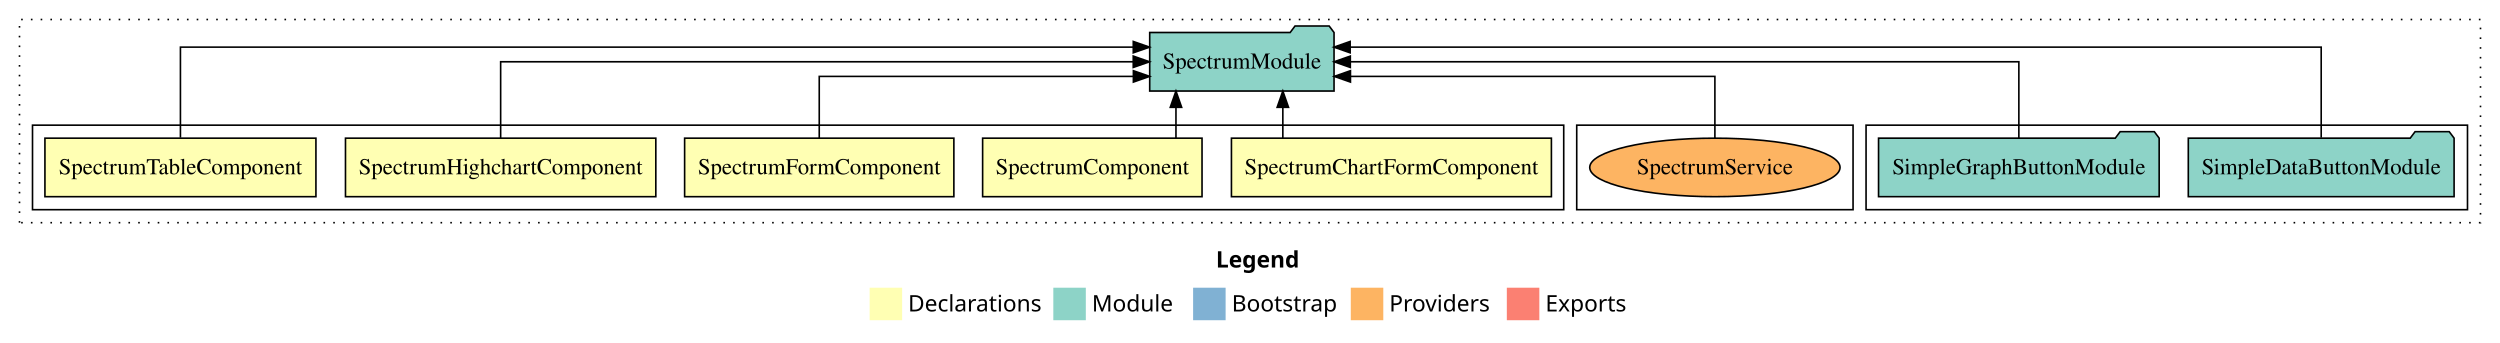
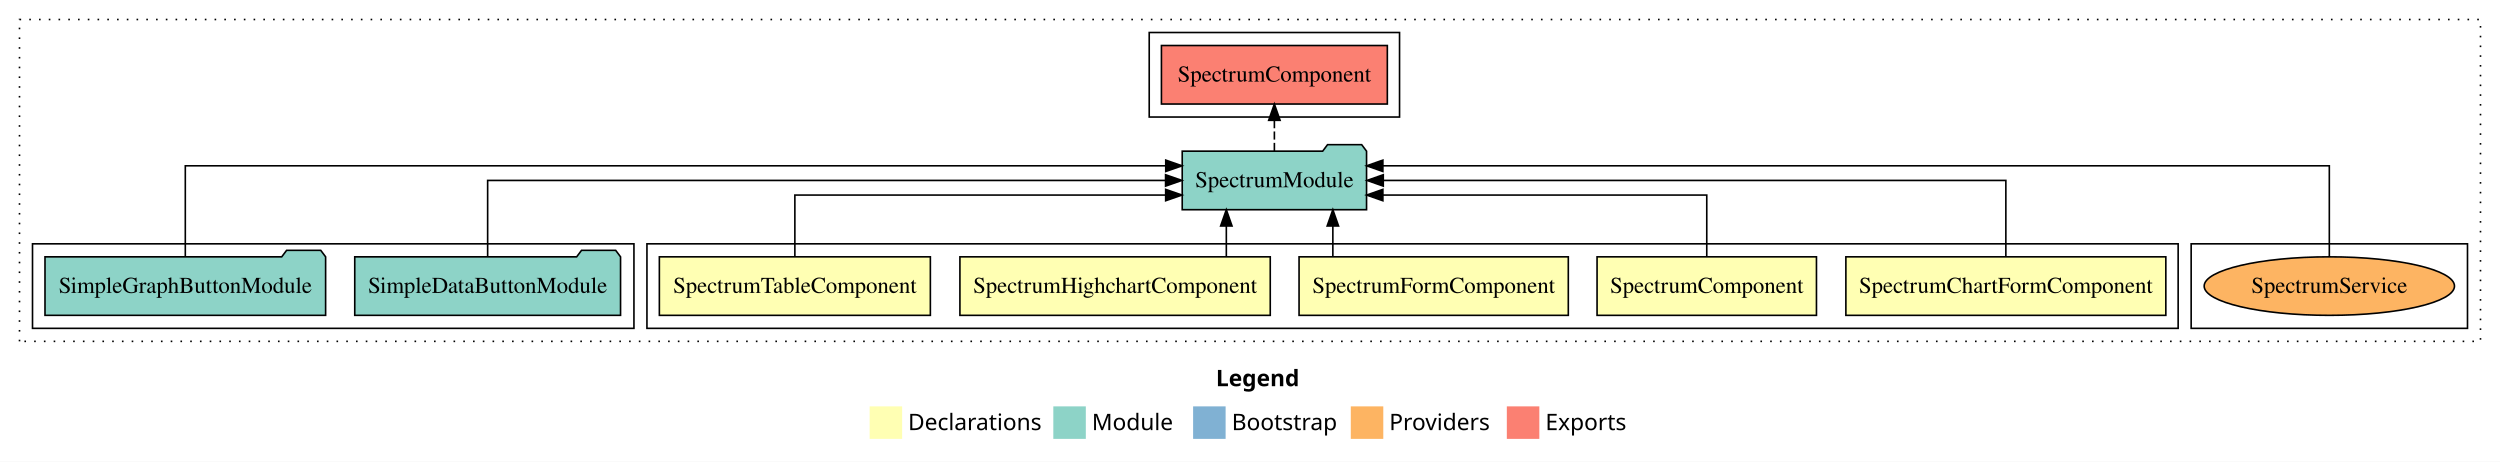
- <svg xmlns="http://www.w3.org/2000/svg" width="1538pt" height="211pt" viewBox="0.00 0.00 1538.00 211.00">
-   <g id="graph0" class="graph" transform="scale(1 1) rotate(0) translate(4 207)">
-     <polygon fill="white" stroke="transparent" points="-4,4 -4,-207 1534,-207 1534,4 -4,4" />
+ <svg xmlns="http://www.w3.org/2000/svg" width="1538pt" height="284pt" viewBox="0.00 0.00 1538.00 284.00">
+   <g id="graph0" class="graph" transform="scale(1 1) rotate(0) translate(4 280)">
+     <polygon fill="white" stroke="transparent" points="-4,4 -4,-280 1534,-280 1534,4 -4,4" />
    <text text-anchor="start" x="744.01" y="-42.4" font-family="Times-12" font-weight="bold" font-size="14.00">Legend</text>
    <polygon fill="#ffffb3" stroke="transparent" points="531,-10 531,-30 551,-30 551,-10 531,-10" />
    <text text-anchor="start" x="554.63" y="-15.4" font-family="Times-12" font-size="14.00">  Declarations</text>
    <polygon fill="#8dd3c7" stroke="transparent" points="644,-10 644,-30 664,-30 664,-10 644,-10" />
    <text text-anchor="start" x="667.73" y="-15.4" font-family="Times-12" font-size="14.00">  Module</text>
    <polygon fill="#80b1d3" stroke="transparent" points="730,-10 730,-30 750,-30 750,-10 730,-10" />
    <text text-anchor="start" x="753.78" y="-15.4" font-family="Times-12" font-size="14.00">  Bootstrap</text>
    <polygon fill="#fdb462" stroke="transparent" points="827,-10 827,-30 847,-30 847,-10 827,-10" />
    <text text-anchor="start" x="850.67" y="-15.4" font-family="Times-12" font-size="14.00">  Providers</text>
    <polygon fill="#fb8072" stroke="transparent" points="923,-10 923,-30 943,-30 943,-10 923,-10" />
    <text text-anchor="start" x="946.73" y="-15.4" font-family="Times-12" font-size="14.00">  Exports</text>
    <g id="clust1" class="cluster">
-       <polygon fill="none" stroke="black" stroke-dasharray="1,5" points="8,-70 8,-195 1522,-195 1522,-70 8,-70" />
+       <polygon fill="none" stroke="black" stroke-dasharray="1,5" points="8,-70 8,-268 1522,-268 1522,-70 8,-70" />
+     </g>
+     <g id="clust9" class="cluster">
+       <polygon fill="none" stroke="black" points="703,-208 703,-260 857,-260 857,-208 703,-208" />
+     </g>
+     <g id="clust11" class="cluster">
+       <polygon fill="none" stroke="black" points="1344,-78 1344,-130 1514,-130 1514,-78 1344,-78" />
+     </g>
+     <g id="clust2" class="cluster">
+       <polygon fill="none" stroke="black" points="394,-78 394,-130 1336,-130 1336,-78 394,-78" />
    </g>
    <g id="clust8" class="cluster">
-       <polygon fill="none" stroke="black" points="1144,-78 1144,-130 1514,-130 1514,-78 1144,-78" />
-     </g>
-     <g id="clust11" class="cluster">
-       <polygon fill="none" stroke="black" points="966,-78 966,-130 1136,-130 1136,-78 966,-78" />
-     </g>
-     <g id="clust2" class="cluster">
-       <polygon fill="none" stroke="black" points="16,-78 16,-130 958,-130 958,-78 16,-78" />
+       <polygon fill="none" stroke="black" points="16,-78 16,-130 386,-130 386,-78 16,-78" />
    </g>
    <g id="node1" class="node">
-       <polygon fill="#ffffb3" stroke="black" points="950.42,-122 753.58,-122 753.58,-86 950.42,-86 950.42,-122" />
-       <text text-anchor="middle" x="852" y="-99.8" font-family="Times,serif" font-size="14.00">SpectrumChartFormComponent</text>
+       <polygon fill="#ffffb3" stroke="black" points="1328.42,-122 1131.58,-122 1131.58,-86 1328.42,-86 1328.42,-122" />
+       <text text-anchor="middle" x="1230" y="-99.8" font-family="Times,serif" font-size="14.00">SpectrumChartFormComponent</text>
    </g>
    <g id="node6" class="node">
-       <polygon fill="#8dd3c7" stroke="black" points="816.7,-187 813.7,-191 792.7,-191 789.7,-187 703.3,-187 703.3,-151 816.7,-151 816.7,-187" />
-       <text text-anchor="middle" x="760" y="-164.8" font-family="Times,serif" font-size="14.00">SpectrumModule</text>
+       <polygon fill="#8dd3c7" stroke="black" points="836.7,-187 833.7,-191 812.7,-191 809.7,-187 723.3,-187 723.3,-151 836.7,-151 836.7,-187" />
+       <text text-anchor="middle" x="780" y="-164.8" font-family="Times,serif" font-size="14.00">SpectrumModule</text>
    </g>
    <g id="edge1" class="edge">
-       <path fill="none" stroke="black" d="M785.2,-122.11C785.2,-122.11 785.2,-140.99 785.2,-140.99" />
-       <polygon fill="black" stroke="black" points="781.7,-140.99 785.2,-150.99 788.7,-140.99 781.7,-140.99" />
+       <path fill="none" stroke="black" d="M1230,-122.11C1230,-141.34 1230,-169 1230,-169 1230,-169 846.99,-169 846.99,-169" />
+       <polygon fill="black" stroke="black" points="846.99,-165.5 836.99,-169 846.99,-172.5 846.99,-165.5" />
    </g>
    <g id="node2" class="node">
-       <polygon fill="#ffffb3" stroke="black" points="735.49,-122 600.51,-122 600.51,-86 735.49,-86 735.49,-122" />
-       <text text-anchor="middle" x="668" y="-99.8" font-family="Times,serif" font-size="14.00">SpectrumComponent</text>
+       <polygon fill="#ffffb3" stroke="black" points="1113.49,-122 978.51,-122 978.51,-86 1113.49,-86 1113.49,-122" />
+       <text text-anchor="middle" x="1046" y="-99.8" font-family="Times,serif" font-size="14.00">SpectrumComponent</text>
    </g>
    <g id="edge2" class="edge">
-       <path fill="none" stroke="black" d="M719.45,-122.11C719.45,-122.11 719.45,-140.99 719.45,-140.99" />
-       <polygon fill="black" stroke="black" points="715.95,-140.99 719.45,-150.99 722.95,-140.99 715.95,-140.99" />
+       <path fill="none" stroke="black" d="M1046,-122.03C1046,-138.4 1046,-160 1046,-160 1046,-160 846.74,-160 846.74,-160" />
+       <polygon fill="black" stroke="black" points="846.74,-156.5 836.74,-160 846.74,-163.5 846.74,-156.5" />
    </g>
    <g id="node3" class="node">
-       <polygon fill="#ffffb3" stroke="black" points="582.82,-122 417.18,-122 417.18,-86 582.82,-86 582.82,-122" />
-       <text text-anchor="middle" x="500" y="-99.8" font-family="Times,serif" font-size="14.00">SpectrumFormComponent</text>
+       <polygon fill="#ffffb3" stroke="black" points="960.82,-122 795.18,-122 795.18,-86 960.82,-86 960.82,-122" />
+       <text text-anchor="middle" x="878" y="-99.8" font-family="Times,serif" font-size="14.00">SpectrumFormComponent</text>
    </g>
    <g id="edge3" class="edge">
-       <path fill="none" stroke="black" d="M500,-122.03C500,-138.4 500,-160 500,-160 500,-160 693.26,-160 693.26,-160" />
-       <polygon fill="black" stroke="black" points="693.26,-163.5 703.26,-160 693.26,-156.5 693.26,-163.5" />
+       <path fill="none" stroke="black" d="M815.97,-122.11C815.97,-122.11 815.97,-140.99 815.97,-140.99" />
+       <polygon fill="black" stroke="black" points="812.47,-140.99 815.97,-150.99 819.47,-140.99 812.47,-140.99" />
    </g>
    <g id="node4" class="node">
-       <polygon fill="#ffffb3" stroke="black" points="399.46,-122 208.54,-122 208.54,-86 399.46,-86 399.46,-122" />
-       <text text-anchor="middle" x="304" y="-99.8" font-family="Times,serif" font-size="14.00">SpectrumHighchartComponent</text>
+       <polygon fill="#ffffb3" stroke="black" points="777.46,-122 586.54,-122 586.54,-86 777.46,-86 777.46,-122" />
+       <text text-anchor="middle" x="682" y="-99.8" font-family="Times,serif" font-size="14.00">SpectrumHighchartComponent</text>
    </g>
    <g id="edge4" class="edge">
-       <path fill="none" stroke="black" d="M304,-122.11C304,-141.34 304,-169 304,-169 304,-169 693.17,-169 693.17,-169" />
-       <polygon fill="black" stroke="black" points="693.17,-172.5 703.17,-169 693.17,-165.5 693.17,-172.5" />
+       <path fill="none" stroke="black" d="M750.44,-122.11C750.44,-122.11 750.44,-140.99 750.44,-140.99" />
+       <polygon fill="black" stroke="black" points="746.94,-140.99 750.44,-150.99 753.94,-140.99 746.94,-140.99" />
    </g>
    <g id="node5" class="node">
-       <polygon fill="#ffffb3" stroke="black" points="190.36,-122 23.64,-122 23.64,-86 190.36,-86 190.36,-122" />
-       <text text-anchor="middle" x="107" y="-99.8" font-family="Times,serif" font-size="14.00">SpectrumTableComponent</text>
+       <polygon fill="#ffffb3" stroke="black" points="568.36,-122 401.64,-122 401.64,-86 568.36,-86 568.36,-122" />
+       <text text-anchor="middle" x="485" y="-99.8" font-family="Times,serif" font-size="14.00">SpectrumTableComponent</text>
    </g>
    <g id="edge5" class="edge">
-       <path fill="none" stroke="black" d="M107,-122.29C107,-144.21 107,-178 107,-178 107,-178 693.19,-178 693.19,-178" />
-       <polygon fill="black" stroke="black" points="693.19,-181.5 703.19,-178 693.19,-174.5 693.19,-181.5" />
+       <path fill="none" stroke="black" d="M485,-122.03C485,-138.4 485,-160 485,-160 485,-160 713.12,-160 713.12,-160" />
+       <polygon fill="black" stroke="black" points="713.12,-163.5 723.12,-160 713.12,-156.5 713.12,-163.5" />
+     </g>
+     <g id="node9" class="node">
+       <polygon fill="#fb8072" stroke="black" points="849.49,-252 710.51,-252 710.51,-216 849.49,-216 849.49,-252" />
+       <text text-anchor="middle" x="780" y="-229.8" font-family="Times,serif" font-size="14.00">SpectrumComponent </text>
+     </g>
+     <g id="edge8" class="edge">
+       <path fill="none" stroke="black" stroke-dasharray="5,2" d="M780,-187.11C780,-187.11 780,-205.99 780,-205.99" />
+       <polygon fill="black" stroke="black" points="776.5,-205.99 780,-215.99 783.5,-205.99 776.5,-205.99" />
    </g>
    <g id="node7" class="node">
-       <polygon fill="#8dd3c7" stroke="black" points="1505.76,-122 1502.76,-126 1481.76,-126 1478.76,-122 1342.24,-122 1342.24,-86 1505.76,-86 1505.76,-122" />
-       <text text-anchor="middle" x="1424" y="-99.8" font-family="Times,serif" font-size="14.00">SimpleDataButtonModule</text>
+       <polygon fill="#8dd3c7" stroke="black" points="377.76,-122 374.76,-126 353.76,-126 350.76,-122 214.24,-122 214.24,-86 377.76,-86 377.76,-122" />
+       <text text-anchor="middle" x="296" y="-99.8" font-family="Times,serif" font-size="14.00">SimpleDataButtonModule</text>
    </g>
    <g id="edge6" class="edge">
-       <path fill="none" stroke="black" d="M1424,-122.29C1424,-144.21 1424,-178 1424,-178 1424,-178 826.61,-178 826.61,-178" />
-       <polygon fill="black" stroke="black" points="826.61,-174.5 816.61,-178 826.61,-181.5 826.61,-174.5" />
+       <path fill="none" stroke="black" d="M296,-122.11C296,-141.34 296,-169 296,-169 296,-169 713.06,-169 713.06,-169" />
+       <polygon fill="black" stroke="black" points="713.06,-172.5 723.06,-169 713.06,-165.5 713.06,-172.5" />
    </g>
    <g id="node8" class="node">
-       <polygon fill="#8dd3c7" stroke="black" points="1324.32,-122 1321.32,-126 1300.32,-126 1297.32,-122 1151.68,-122 1151.68,-86 1324.32,-86 1324.32,-122" />
-       <text text-anchor="middle" x="1238" y="-99.8" font-family="Times,serif" font-size="14.00">SimpleGraphButtonModule</text>
+       <polygon fill="#8dd3c7" stroke="black" points="196.32,-122 193.32,-126 172.32,-126 169.32,-122 23.68,-122 23.68,-86 196.32,-86 196.32,-122" />
+       <text text-anchor="middle" x="110" y="-99.8" font-family="Times,serif" font-size="14.00">SimpleGraphButtonModule</text>
    </g>
    <g id="edge7" class="edge">
-       <path fill="none" stroke="black" d="M1238,-122.11C1238,-141.34 1238,-169 1238,-169 1238,-169 826.71,-169 826.71,-169" />
-       <polygon fill="black" stroke="black" points="826.71,-165.5 816.71,-169 826.71,-172.5 826.71,-165.5" />
+       <path fill="none" stroke="black" d="M110,-122.29C110,-144.21 110,-178 110,-178 110,-178 713.17,-178 713.17,-178" />
+       <polygon fill="black" stroke="black" points="713.17,-181.5 723.17,-178 713.17,-174.5 713.17,-181.5" />
    </g>
-     <g id="node9" class="node">
-       <ellipse fill="#fdb462" stroke="black" cx="1051" cy="-104" rx="77" ry="18" />
-       <text text-anchor="middle" x="1051" y="-99.8" font-family="Times,serif" font-size="14.00">SpectrumService</text>
+     <g id="node10" class="node">
+       <ellipse fill="#fdb462" stroke="black" cx="1429" cy="-104" rx="77" ry="18" />
+       <text text-anchor="middle" x="1429" y="-99.8" font-family="Times,serif" font-size="14.00">SpectrumService</text>
    </g>
-     <g id="edge8" class="edge">
-       <path fill="none" stroke="black" d="M1051,-122.03C1051,-138.4 1051,-160 1051,-160 1051,-160 826.8,-160 826.8,-160" />
-       <polygon fill="black" stroke="black" points="826.8,-156.5 816.8,-160 826.8,-163.5 826.8,-156.5" />
+     <g id="edge9" class="edge">
+       <path fill="none" stroke="black" d="M1429,-122.29C1429,-144.21 1429,-178 1429,-178 1429,-178 846.74,-178 846.74,-178" />
+       <polygon fill="black" stroke="black" points="846.74,-174.5 836.74,-178 846.74,-181.5 846.74,-174.5" />
    </g>
  </g>
</svg>
